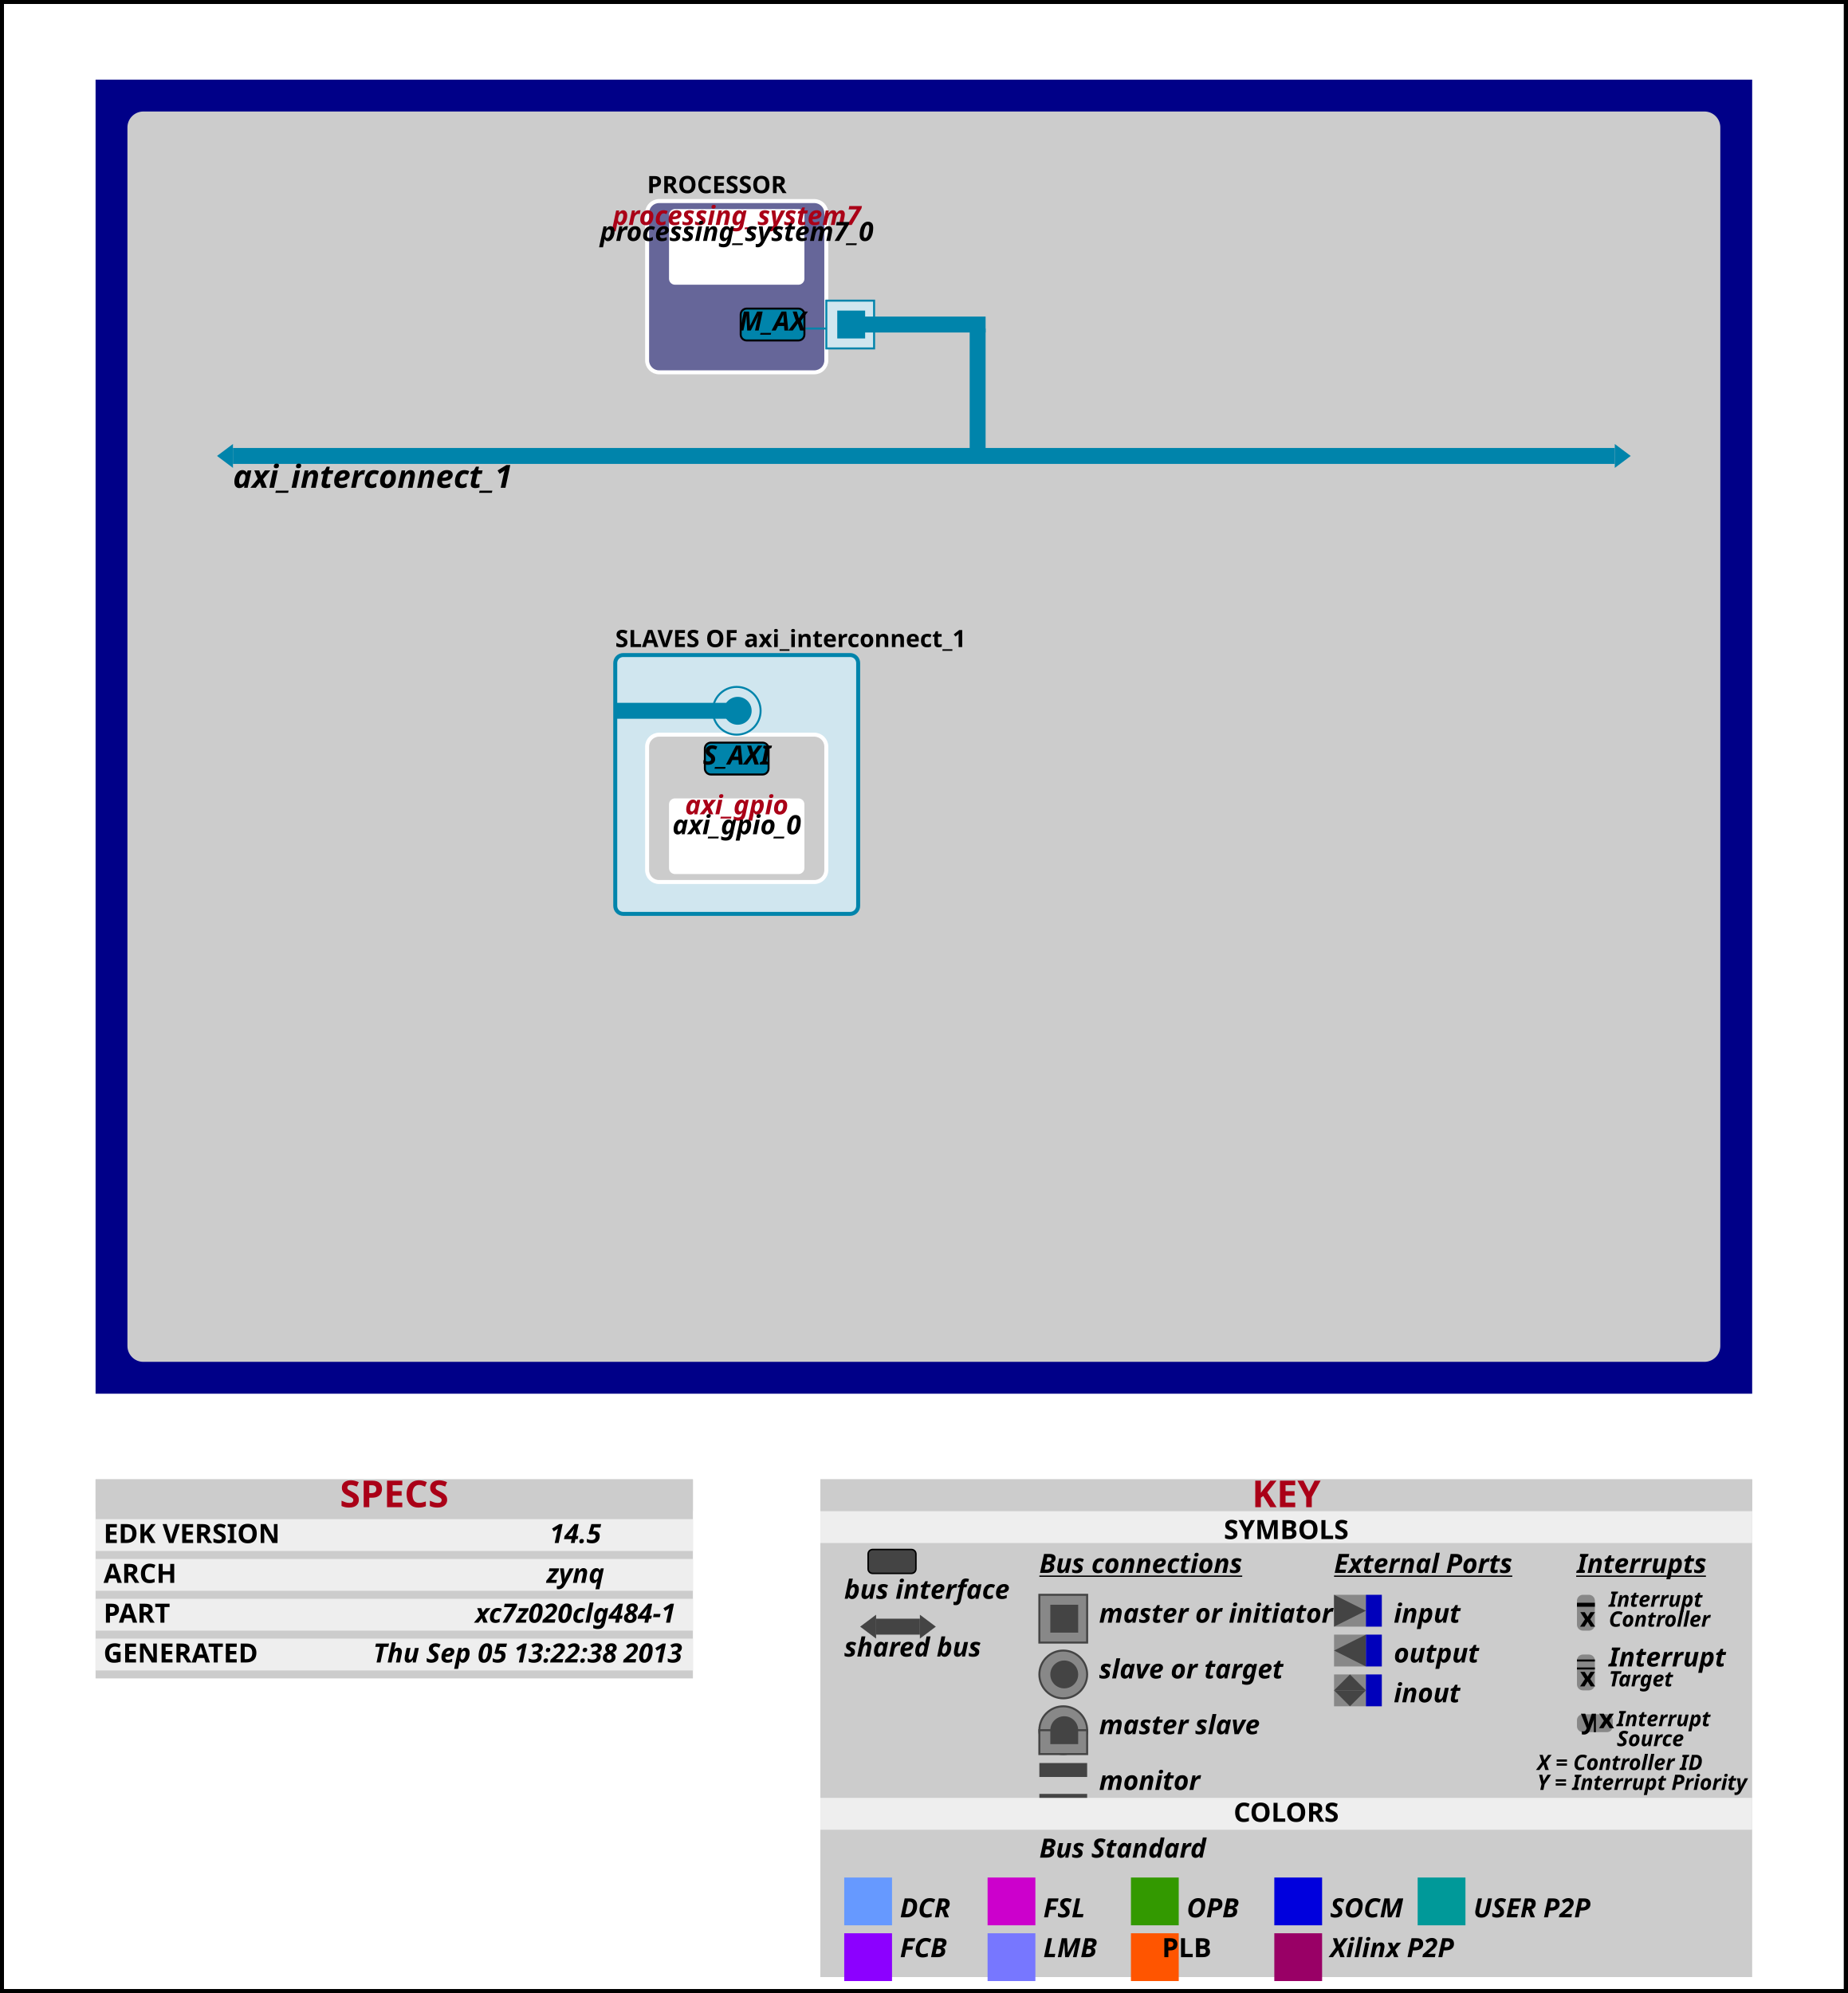
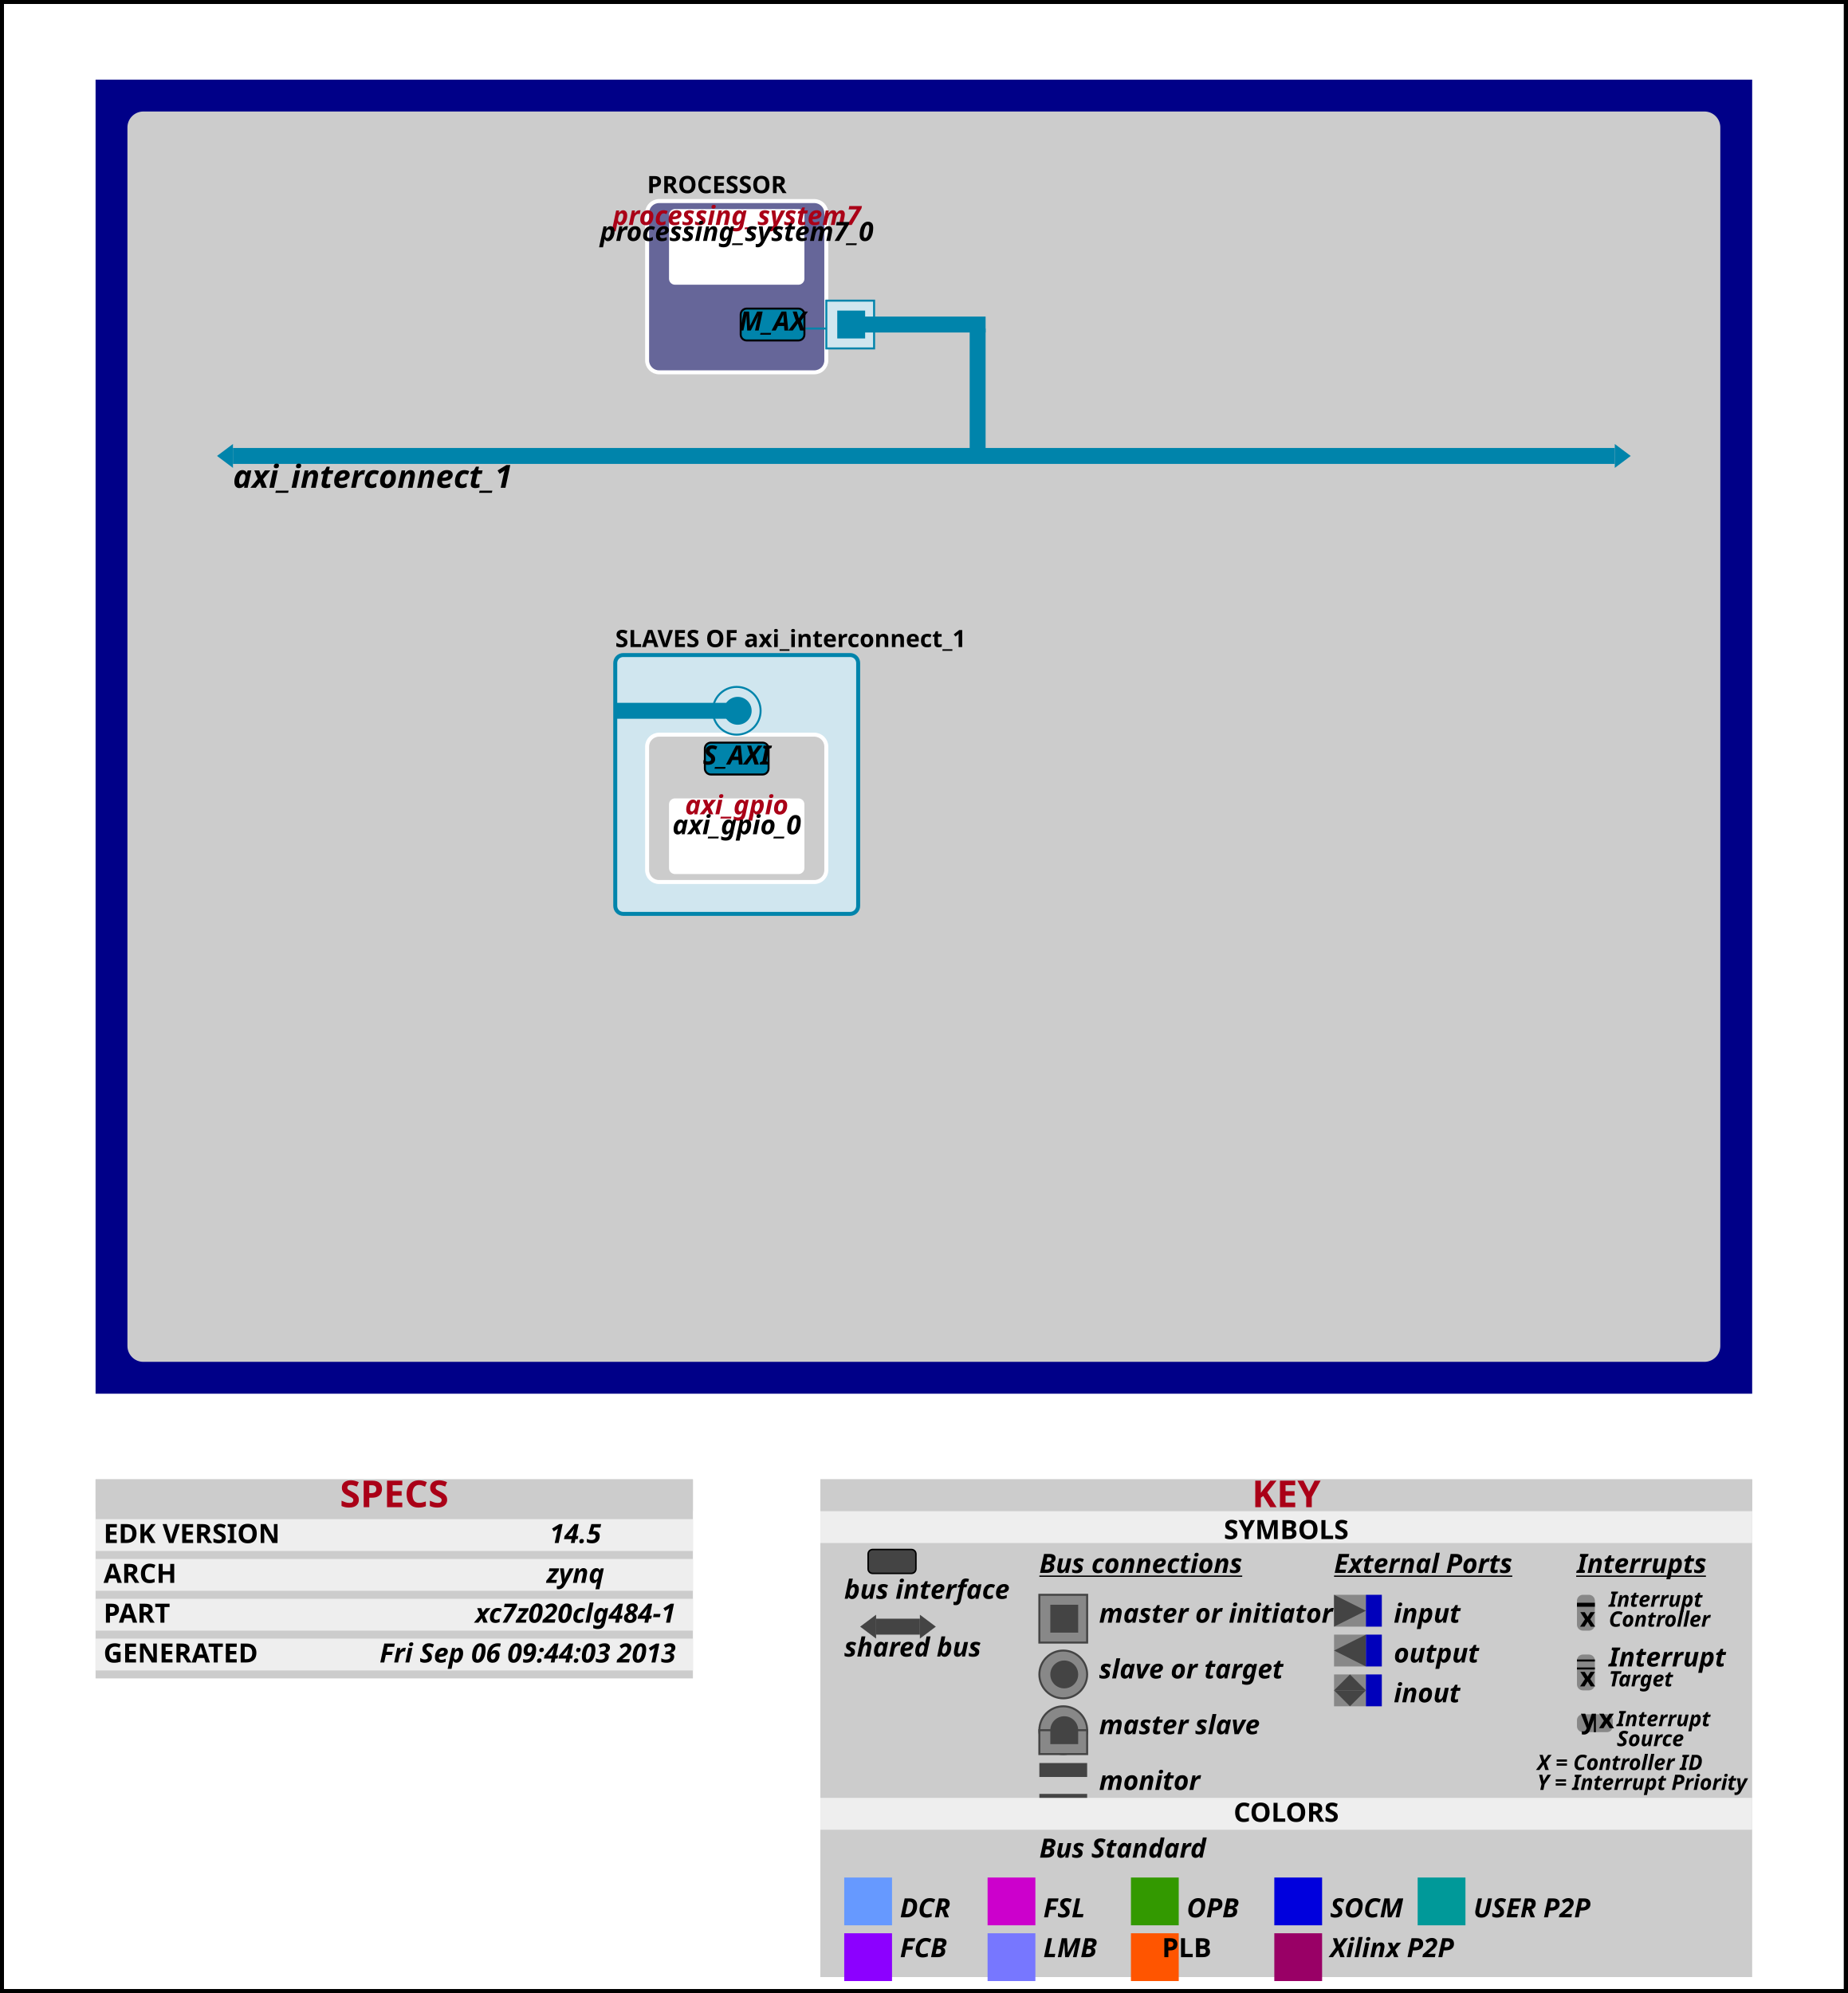
<svg xmlns:xlink="http://www.w3.org/1999/xlink" width="928" height="1001">
  <defs>
    <g id="G_IOPort">
      <rect x="0" y="0" width="16" height="16" fill="#CCCCFF" stroke="#000088" stroke-width="1" />
      <path d="M   0,0      L   16,8      L   0,16      Z" stroke="none" fill="#0000BB" />
    </g>
    <g id="G_BIPort">
      <rect x="0" y="0" width="16" height="16" style="fill:#CCCCFF; stroke:#000088; stroke-width:1" />
      <path class="btop" d="M 0,8      8,0      16,8      Z" style="stroke:none; fill:#0000BB" />
      <path class="bbot" d="M 0,8      8,16      16,8      Z" style="stroke:none; fill:#0000BB" />
    </g>
    <g id="KEY_IOPort">
      <rect x="0" y="0" width="16" height="16" style="fill:#888888; stroke:none;" />
      <path class="ioport" d="M   0,0      L   16,8      L   0,16      Z" style="stroke:none; fill:#444444" />
    </g>
    <g id="KEY_BIPort">
      <rect x="0" y="0" width="16" height="16" style="fill:#888888; stroke:none;" />
      <path class="btop" d="M 0,8      8,0      16,8      Z" style="stroke:none; fill:#444444" />
      <path class="bbot" d="M 0,8      8,16      16,8      Z" style="stroke:none; fill:#444444" />
    </g>
    <g id="KEY_INPort">
      <use x="0" y="0" xlink:href="#KEY_IOPort" />
      <rect x="16" y="0" width="8" height="16" style="fill:#0000BB; stroke:none;" />
    </g>
    <g id="KEY_OUTPort">
      <use x="0" y="0" xlink:href="#KEY_IOPort" transform="scale(-1,1) translate(-16,0)" />
      <rect x="16" y="0" width="8" height="16" style="fill:#0000BB; stroke:none;" />
    </g>
    <g id="KEY_INOUTPort">
      <use x="0" y="0" xlink:href="#KEY_BIPort" />
      <rect x="16" y="0" width="8" height="16" style="fill:#0000BB; stroke:none;" />
    </g>
    <g id="AXI_BifLabel">
      <rect x="0" y="0" rx="3" ry="3" width="32" height="16" style="fill:#0084AB; stroke:black; stroke-width:1" />
    </g>
    <g id="AXI_busconn_SLAVE">
      <circle cx="12" cy="12" r="12" style="fill:#D0E6EF; stroke:#0084AB; stroke-width:1" />
      <circle cx="12.5" cy="12" r="7" style="fill:#0084AB; stroke:none;" />
    </g>
    <g id="AXI_busconn_MASTER">
      <rect x="0" y="0" width="24" height="24" style="fill:#D0E6EF; stroke:#0084AB; stroke-width:1" />
      <rect x="5.5" y="5" width="14" height="14" style="fill:#0084AB; stroke:none;" />
    </g>
    <g id="KEY_BifLabel">
      <rect x="0" y="0" rx="3" ry="3" width="32" height="16" style="fill:#444444; stroke:black; stroke-width:1" />
    </g>
    <g id="KEY_busconn_SLAVE">
      <circle cx="12" cy="12" r="12" style="fill:#888888; stroke:#444444; stroke-width:1" />
      <circle cx="12.5" cy="12" r="7" style="fill:#444444; stroke:none;" />
    </g>
    <g id="KEY_busconn_MASTER">
      <rect x="0" y="0" width="24" height="24" style="fill:#888888; stroke:#444444; stroke-width:1" />
      <rect x="5.5" y="5" width="14" height="14" style="fill:#444444; stroke:none;" />
    </g>
    <g id="KEY_busconn_MASTER_SLAVE">
      <circle cx="12" cy="12" r="12" style="fill:#888888; stroke:#444444; stroke-width:1" />
      <circle cx="12.5" cy="12" r="7" style="fill:#444444; stroke:none;" />
      <rect x="0" y="12" width="24" height="12" style="fill:#888888; stroke:#444444; stroke-width:1" />
      <rect x="5.5" y="12" width="14" height="7" style="fill:#444444; stroke:none;" />
    </g>
    <g id="KEY_busconn_TARGET">
      <circle cx="12" cy="12" r="12" style="fill:#888888; stroke:#444444; stroke-width:1" />
      <circle cx="12.5" cy="12" r="7" style="fill:#444444; stroke:none;" />
    </g>
    <g id="KEY_busconn_INITIATOR">
      <rect x="0" y="0" width="24" height="24" style="fill:#888888; stroke:#444444; stroke-width:1" />
      <rect x="5.5" y="5" width="14" height="14" style="fill:#444444; stroke:none;" />
    </g>
    <g id="KEY_busconn_MONITOR">
      <rect x="0" y="0.5" width="24" height="7" style="fill:#444444; stroke:none;" />
      <rect x="0" y="16" width="24" height="7" style="fill:#444444; stroke:none;" />
    </g>
    <g id="KEY_busconn_USER">
      <circle cx="12" cy="12" r="12" style="fill:#888888; stroke:#444444; stroke-width:1" />
      <circle cx="12.5" cy="12" r="7" style="fill:#444444; stroke:none;" />
    </g>
    <g id="KEY_busconn_TRANSPARENT">
      <circle cx="12" cy="12" r="12" style="fill:#FFFFFF; stroke:#444444; stroke-width:1" />
      <circle cx="12.5" cy="12" r="7" style="fill:#FFFFFF; stroke:none;" />
    </g>
    <g id="AXI_BusArrowEast">
      <path class="bus" d="M   0,0      L     8, 6      L   0,12,       Z" style="stroke:none; fill:#0084AB" />
    </g>
    <g id="AXI_BusArrowWest">
      <use x="0" y="0" xlink:href="#AXI_BusArrowEast" transform="scale(-1,1) translate(-8,0)" />
    </g>
    <g id="AXI_BusArrowHInitiator">
      <rect x="0" y="2" width="8" height="8" style="stroke:none; fill:#0084AB" />
    </g>
    <g id="AXI_BusArrowSouth">
      <path class="bus" d="M   0,0      L   12,0      L   6, 8      Z" style="stroke:none; fill:#0084AB" />
    </g>
    <g id="AXI_BusArrowNorth">
      <use x="0" y="0" xlink:href="#AXI_BusArrowSouth" transform="scale(1,-1) translate(0,-12)" />
    </g>
    <g id="AXI_BusArrowInitiator">
      <rect x="2" y="0" width="4" height="12" style="stroke:none; fill:#0084AB" />
    </g>
    <g id="AXI_SplitBus_EAST">
      <use x="0" y="0" xlink:href="#AXI_BusArrowWest" />
      <rect x="8" y="2" width="24" height="8" style="stroke:none; fill:#0084AB" />
    </g>
    <g id="AXI_SplitBus_WEST">
      <use x="0" y="0" xlink:href="#AXI_SplitBus_EAST" transform="scale(-1,1) translate(-46,0)" />
    </g>
    <g id="AXI_SplitBus_OneWay">
      <rect x="0" y="2" width="16" height="8" style="stroke:none; fill:#0084AB" />
      <rect x="16" y="0" width="12" height="12" style="stroke:none; fill:#0084AB" />
    </g>
    <g id="AXIS_BusArrowEast">
      <path class="bus" d="M   0,0      L     8, 6      L   0,12,       Z" style="stroke:none; fill:#0084AB" />
    </g>
    <g id="AXIS_BusArrowWest">
      <use x="0" y="0" xlink:href="#AXIS_BusArrowEast" transform="scale(-1,1) translate(-8,0)" />
    </g>
    <g id="AXIS_BusArrowHInitiator">
      <rect x="0" y="2" width="8" height="8" style="stroke:none; fill:#0084AB" />
    </g>
    <g id="AXIS_BusArrowSouth">
      <path class="bus" d="M   0,0      L   12,0      L   6, 8      Z" style="stroke:none; fill:#0084AB" />
    </g>
    <g id="AXIS_BusArrowNorth">
      <use x="0" y="0" xlink:href="#AXIS_BusArrowSouth" transform="scale(1,-1) translate(0,-12)" />
    </g>
    <g id="AXIS_BusArrowInitiator">
      <rect x="2" y="0" width="4" height="12" style="stroke:none; fill:#0084AB" />
    </g>
    <g id="AXIS_SplitBus_EAST">
      <use x="0" y="0" xlink:href="#AXIS_BusArrowWest" />
      <rect x="8" y="2" width="24" height="8" style="stroke:none; fill:#0084AB" />
    </g>
    <g id="AXIS_SplitBus_WEST">
      <use x="0" y="0" xlink:href="#AXIS_SplitBus_EAST" transform="scale(-1,1) translate(-46,0)" />
    </g>
    <g id="AXIS_SplitBus_OneWay">
      <rect x="0" y="2" width="16" height="8" style="stroke:none; fill:#0084AB" />
      <rect x="16" y="0" width="12" height="12" style="stroke:none; fill:#0084AB" />
    </g>
    <g id="XIL_BusArrowEast">
      <path class="bus" d="M   0,0      L     8, 6      L   0,12,       Z" style="stroke:none; fill:#990066" />
    </g>
    <g id="XIL_BusArrowWest">
      <use x="0" y="0" xlink:href="#XIL_BusArrowEast" transform="scale(-1,1) translate(-8,0)" />
    </g>
    <g id="XIL_BusArrowHInitiator">
      <rect x="0" y="2" width="8" height="8" style="stroke:none; fill:#990066" />
    </g>
    <g id="XIL_BusArrowSouth">
      <path class="bus" d="M   0,0      L   12,0      L   6, 8      Z" style="stroke:none; fill:#990066" />
    </g>
    <g id="XIL_BusArrowNorth">
      <use x="0" y="0" xlink:href="#XIL_BusArrowSouth" transform="scale(1,-1) translate(0,-12)" />
    </g>
    <g id="XIL_BusArrowInitiator">
      <rect x="2" y="0" width="4" height="12" style="stroke:none; fill:#990066" />
    </g>
    <g id="XIL_SplitBus_EAST">
      <use x="0" y="0" xlink:href="#XIL_BusArrowWest" />
      <rect x="8" y="2" width="24" height="8" style="stroke:none; fill:#990066" />
    </g>
    <g id="XIL_SplitBus_WEST">
      <use x="0" y="0" xlink:href="#XIL_SplitBus_EAST" transform="scale(-1,1) translate(-46,0)" />
    </g>
    <g id="XIL_SplitBus_OneWay">
      <rect x="0" y="2" width="16" height="8" style="stroke:none; fill:#990066" />
      <rect x="16" y="0" width="12" height="12" style="stroke:none; fill:#990066" />
    </g>
    <g id="OCM_BusArrowEast">
      <path class="bus" d="M   0,0      L     8, 6      L   0,12,       Z" style="stroke:none; fill:#0000DD" />
    </g>
    <g id="OCM_BusArrowWest">
      <use x="0" y="0" xlink:href="#OCM_BusArrowEast" transform="scale(-1,1) translate(-8,0)" />
    </g>
    <g id="OCM_BusArrowHInitiator">
      <rect x="0" y="2" width="8" height="8" style="stroke:none; fill:#0000DD" />
    </g>
    <g id="OCM_BusArrowSouth">
      <path class="bus" d="M   0,0      L   12,0      L   6, 8      Z" style="stroke:none; fill:#0000DD" />
    </g>
    <g id="OCM_BusArrowNorth">
      <use x="0" y="0" xlink:href="#OCM_BusArrowSouth" transform="scale(1,-1) translate(0,-12)" />
    </g>
    <g id="OCM_BusArrowInitiator">
      <rect x="2" y="0" width="4" height="12" style="stroke:none; fill:#0000DD" />
    </g>
    <g id="OCM_SplitBus_EAST">
      <use x="0" y="0" xlink:href="#OCM_BusArrowWest" />
      <rect x="8" y="2" width="24" height="8" style="stroke:none; fill:#0000DD" />
    </g>
    <g id="OCM_SplitBus_WEST">
      <use x="0" y="0" xlink:href="#OCM_SplitBus_EAST" transform="scale(-1,1) translate(-46,0)" />
    </g>
    <g id="OCM_SplitBus_OneWay">
      <rect x="0" y="2" width="16" height="8" style="stroke:none; fill:#0000DD" />
      <rect x="16" y="0" width="12" height="12" style="stroke:none; fill:#0000DD" />
    </g>
    <g id="OPB_BusArrowEast">
      <path class="bus" d="M   0,0      L     8, 6      L   0,12,       Z" style="stroke:none; fill:#339900" />
    </g>
    <g id="OPB_BusArrowWest">
      <use x="0" y="0" xlink:href="#OPB_BusArrowEast" transform="scale(-1,1) translate(-8,0)" />
    </g>
    <g id="OPB_BusArrowHInitiator">
      <rect x="0" y="2" width="8" height="8" style="stroke:none; fill:#339900" />
    </g>
    <g id="OPB_BusArrowSouth">
      <path class="bus" d="M   0,0      L   12,0      L   6, 8      Z" style="stroke:none; fill:#339900" />
    </g>
    <g id="OPB_BusArrowNorth">
      <use x="0" y="0" xlink:href="#OPB_BusArrowSouth" transform="scale(1,-1) translate(0,-12)" />
    </g>
    <g id="OPB_BusArrowInitiator">
      <rect x="2" y="0" width="4" height="12" style="stroke:none; fill:#339900" />
    </g>
    <g id="OPB_SplitBus_EAST">
      <use x="0" y="0" xlink:href="#OPB_BusArrowWest" />
      <rect x="8" y="2" width="24" height="8" style="stroke:none; fill:#339900" />
    </g>
    <g id="OPB_SplitBus_WEST">
      <use x="0" y="0" xlink:href="#OPB_SplitBus_EAST" transform="scale(-1,1) translate(-46,0)" />
    </g>
    <g id="OPB_SplitBus_OneWay">
      <rect x="0" y="2" width="16" height="8" style="stroke:none; fill:#339900" />
      <rect x="16" y="0" width="12" height="12" style="stroke:none; fill:#339900" />
    </g>
    <g id="LMB_BusArrowEast">
      <path class="bus" d="M   0,0      L     8, 6      L   0,12,       Z" style="stroke:none; fill:#7777FF" />
    </g>
    <g id="LMB_BusArrowWest">
      <use x="0" y="0" xlink:href="#LMB_BusArrowEast" transform="scale(-1,1) translate(-8,0)" />
    </g>
    <g id="LMB_BusArrowHInitiator">
      <rect x="0" y="2" width="8" height="8" style="stroke:none; fill:#7777FF" />
    </g>
    <g id="LMB_BusArrowSouth">
      <path class="bus" d="M   0,0      L   12,0      L   6, 8      Z" style="stroke:none; fill:#7777FF" />
    </g>
    <g id="LMB_BusArrowNorth">
      <use x="0" y="0" xlink:href="#LMB_BusArrowSouth" transform="scale(1,-1) translate(0,-12)" />
    </g>
    <g id="LMB_BusArrowInitiator">
      <rect x="2" y="0" width="4" height="12" style="stroke:none; fill:#7777FF" />
    </g>
    <g id="LMB_SplitBus_EAST">
      <use x="0" y="0" xlink:href="#LMB_BusArrowWest" />
      <rect x="8" y="2" width="24" height="8" style="stroke:none; fill:#7777FF" />
    </g>
    <g id="LMB_SplitBus_WEST">
      <use x="0" y="0" xlink:href="#LMB_SplitBus_EAST" transform="scale(-1,1) translate(-46,0)" />
    </g>
    <g id="LMB_SplitBus_OneWay">
      <rect x="0" y="2" width="16" height="8" style="stroke:none; fill:#7777FF" />
      <rect x="16" y="0" width="12" height="12" style="stroke:none; fill:#7777FF" />
    </g>
    <g id="FSL_BusArrowEast">
      <path class="bus" d="M   0,0      L     8, 6      L   0,12,       Z" style="stroke:none; fill:#CC00CC" />
    </g>
    <g id="FSL_BusArrowWest">
      <use x="0" y="0" xlink:href="#FSL_BusArrowEast" transform="scale(-1,1) translate(-8,0)" />
    </g>
    <g id="FSL_BusArrowHInitiator">
      <rect x="0" y="2" width="8" height="8" style="stroke:none; fill:#CC00CC" />
    </g>
    <g id="FSL_BusArrowSouth">
      <path class="bus" d="M   0,0      L   12,0      L   6, 8      Z" style="stroke:none; fill:#CC00CC" />
    </g>
    <g id="FSL_BusArrowNorth">
      <use x="0" y="0" xlink:href="#FSL_BusArrowSouth" transform="scale(1,-1) translate(0,-12)" />
    </g>
    <g id="FSL_BusArrowInitiator">
      <rect x="2" y="0" width="4" height="12" style="stroke:none; fill:#CC00CC" />
    </g>
    <g id="FSL_SplitBus_EAST">
      <use x="0" y="0" xlink:href="#FSL_BusArrowWest" />
      <rect x="8" y="2" width="24" height="8" style="stroke:none; fill:#CC00CC" />
    </g>
    <g id="FSL_SplitBus_WEST">
      <use x="0" y="0" xlink:href="#FSL_SplitBus_EAST" transform="scale(-1,1) translate(-46,0)" />
    </g>
    <g id="FSL_SplitBus_OneWay">
      <rect x="0" y="2" width="16" height="8" style="stroke:none; fill:#CC00CC" />
      <rect x="16" y="0" width="12" height="12" style="stroke:none; fill:#CC00CC" />
    </g>
    <g id="DCR_BusArrowEast">
      <path class="bus" d="M   0,0      L     8, 6      L   0,12,       Z" style="stroke:none; fill:#6699FF" />
    </g>
    <g id="DCR_BusArrowWest">
      <use x="0" y="0" xlink:href="#DCR_BusArrowEast" transform="scale(-1,1) translate(-8,0)" />
    </g>
    <g id="DCR_BusArrowHInitiator">
      <rect x="0" y="2" width="8" height="8" style="stroke:none; fill:#6699FF" />
    </g>
    <g id="DCR_BusArrowSouth">
      <path class="bus" d="M   0,0      L   12,0      L   6, 8      Z" style="stroke:none; fill:#6699FF" />
    </g>
    <g id="DCR_BusArrowNorth">
      <use x="0" y="0" xlink:href="#DCR_BusArrowSouth" transform="scale(1,-1) translate(0,-12)" />
    </g>
    <g id="DCR_BusArrowInitiator">
      <rect x="2" y="0" width="4" height="12" style="stroke:none; fill:#6699FF" />
    </g>
    <g id="DCR_SplitBus_EAST">
      <use x="0" y="0" xlink:href="#DCR_BusArrowWest" />
      <rect x="8" y="2" width="24" height="8" style="stroke:none; fill:#6699FF" />
    </g>
    <g id="DCR_SplitBus_WEST">
      <use x="0" y="0" xlink:href="#DCR_SplitBus_EAST" transform="scale(-1,1) translate(-46,0)" />
    </g>
    <g id="DCR_SplitBus_OneWay">
      <rect x="0" y="2" width="16" height="8" style="stroke:none; fill:#6699FF" />
      <rect x="16" y="0" width="12" height="12" style="stroke:none; fill:#6699FF" />
    </g>
    <g id="FCB_BusArrowEast">
      <path class="bus" d="M   0,0      L     8, 6      L   0,12,       Z" style="stroke:none; fill:#8C00FF" />
    </g>
    <g id="FCB_BusArrowWest">
      <use x="0" y="0" xlink:href="#FCB_BusArrowEast" transform="scale(-1,1) translate(-8,0)" />
    </g>
    <g id="FCB_BusArrowHInitiator">
      <rect x="0" y="2" width="8" height="8" style="stroke:none; fill:#8C00FF" />
    </g>
    <g id="FCB_BusArrowSouth">
      <path class="bus" d="M   0,0      L   12,0      L   6, 8      Z" style="stroke:none; fill:#8C00FF" />
    </g>
    <g id="FCB_BusArrowNorth">
      <use x="0" y="0" xlink:href="#FCB_BusArrowSouth" transform="scale(1,-1) translate(0,-12)" />
    </g>
    <g id="FCB_BusArrowInitiator">
      <rect x="2" y="0" width="4" height="12" style="stroke:none; fill:#8C00FF" />
    </g>
    <g id="FCB_SplitBus_EAST">
      <use x="0" y="0" xlink:href="#FCB_BusArrowWest" />
      <rect x="8" y="2" width="24" height="8" style="stroke:none; fill:#8C00FF" />
    </g>
    <g id="FCB_SplitBus_WEST">
      <use x="0" y="0" xlink:href="#FCB_SplitBus_EAST" transform="scale(-1,1) translate(-46,0)" />
    </g>
    <g id="FCB_SplitBus_OneWay">
      <rect x="0" y="2" width="16" height="8" style="stroke:none; fill:#8C00FF" />
      <rect x="16" y="0" width="12" height="12" style="stroke:none; fill:#8C00FF" />
    </g>
    <g id="PLB_BusArrowEast">
      <path class="bus" d="M   0,0      L     8, 6      L   0,12,       Z" style="stroke:none; fill:#FF5500" />
    </g>
    <g id="PLB_BusArrowWest">
      <use x="0" y="0" xlink:href="#PLB_BusArrowEast" transform="scale(-1,1) translate(-8,0)" />
    </g>
    <g id="PLB_BusArrowHInitiator">
      <rect x="0" y="2" width="8" height="8" style="stroke:none; fill:#FF5500" />
    </g>
    <g id="PLB_BusArrowSouth">
      <path class="bus" d="M   0,0      L   12,0      L   6, 8      Z" style="stroke:none; fill:#FF5500" />
    </g>
    <g id="PLB_BusArrowNorth">
      <use x="0" y="0" xlink:href="#PLB_BusArrowSouth" transform="scale(1,-1) translate(0,-12)" />
    </g>
    <g id="PLB_BusArrowInitiator">
      <rect x="2" y="0" width="4" height="12" style="stroke:none; fill:#FF5500" />
    </g>
    <g id="PLB_SplitBus_EAST">
      <use x="0" y="0" xlink:href="#PLB_BusArrowWest" />
      <rect x="8" y="2" width="24" height="8" style="stroke:none; fill:#FF5500" />
    </g>
    <g id="PLB_SplitBus_WEST">
      <use x="0" y="0" xlink:href="#PLB_SplitBus_EAST" transform="scale(-1,1) translate(-46,0)" />
    </g>
    <g id="PLB_SplitBus_OneWay">
      <rect x="0" y="2" width="16" height="8" style="stroke:none; fill:#FF5500" />
      <rect x="16" y="0" width="12" height="12" style="stroke:none; fill:#FF5500" />
    </g>
    <g id="PLBV34_BusArrowEast">
      <path class="bus" d="M   0,0      L     8, 6      L   0,12,       Z" style="stroke:none; fill:#FF5500" />
    </g>
    <g id="PLBV34_BusArrowWest">
      <use x="0" y="0" xlink:href="#PLBV34_BusArrowEast" transform="scale(-1,1) translate(-8,0)" />
    </g>
    <g id="PLBV34_BusArrowHInitiator">
      <rect x="0" y="2" width="8" height="8" style="stroke:none; fill:#FF5500" />
    </g>
    <g id="PLBV34_BusArrowSouth">
      <path class="bus" d="M   0,0      L   12,0      L   6, 8      Z" style="stroke:none; fill:#FF5500" />
    </g>
    <g id="PLBV34_BusArrowNorth">
      <use x="0" y="0" xlink:href="#PLBV34_BusArrowSouth" transform="scale(1,-1) translate(0,-12)" />
    </g>
    <g id="PLBV34_BusArrowInitiator">
      <rect x="2" y="0" width="4" height="12" style="stroke:none; fill:#FF5500" />
    </g>
    <g id="PLBV34_SplitBus_EAST">
      <use x="0" y="0" xlink:href="#PLBV34_BusArrowWest" />
      <rect x="8" y="2" width="24" height="8" style="stroke:none; fill:#FF5500" />
    </g>
    <g id="PLBV34_SplitBus_WEST">
      <use x="0" y="0" xlink:href="#PLBV34_SplitBus_EAST" transform="scale(-1,1) translate(-46,0)" />
    </g>
    <g id="PLBV34_SplitBus_OneWay">
      <rect x="0" y="2" width="16" height="8" style="stroke:none; fill:#FF5500" />
      <rect x="16" y="0" width="12" height="12" style="stroke:none; fill:#FF5500" />
    </g>
    <g id="PLBV46_BusArrowEast">
      <path class="bus" d="M   0,0      L     8, 6      L   0,12,       Z" style="stroke:none; fill:#BB9955" />
    </g>
    <g id="PLBV46_BusArrowWest">
      <use x="0" y="0" xlink:href="#PLBV46_BusArrowEast" transform="scale(-1,1) translate(-8,0)" />
    </g>
    <g id="PLBV46_BusArrowHInitiator">
      <rect x="0" y="2" width="8" height="8" style="stroke:none; fill:#BB9955" />
    </g>
    <g id="PLBV46_BusArrowSouth">
      <path class="bus" d="M   0,0      L   12,0      L   6, 8      Z" style="stroke:none; fill:#BB9955" />
    </g>
    <g id="PLBV46_BusArrowNorth">
      <use x="0" y="0" xlink:href="#PLBV46_BusArrowSouth" transform="scale(1,-1) translate(0,-12)" />
    </g>
    <g id="PLBV46_BusArrowInitiator">
      <rect x="2" y="0" width="4" height="12" style="stroke:none; fill:#BB9955" />
    </g>
    <g id="PLBV46_SplitBus_EAST">
      <use x="0" y="0" xlink:href="#PLBV46_BusArrowWest" />
      <rect x="8" y="2" width="24" height="8" style="stroke:none; fill:#BB9955" />
    </g>
    <g id="PLBV46_SplitBus_WEST">
      <use x="0" y="0" xlink:href="#PLBV46_SplitBus_EAST" transform="scale(-1,1) translate(-46,0)" />
    </g>
    <g id="PLBV46_SplitBus_OneWay">
      <rect x="0" y="2" width="16" height="8" style="stroke:none; fill:#BB9955" />
      <rect x="16" y="0" width="12" height="12" style="stroke:none; fill:#BB9955" />
    </g>
    <g id="PLBV46_P2P_BusArrowEast">
      <path class="bus" d="M   0,0      L     8, 6      L   0,12,       Z" style="stroke:none; fill:#BB9955" />
    </g>
    <g id="PLBV46_P2P_BusArrowWest">
      <use x="0" y="0" xlink:href="#PLBV46_P2P_BusArrowEast" transform="scale(-1,1) translate(-8,0)" />
    </g>
    <g id="PLBV46_P2P_BusArrowHInitiator">
      <rect x="0" y="2" width="8" height="8" style="stroke:none; fill:#BB9955" />
    </g>
    <g id="PLBV46_P2P_BusArrowSouth">
      <path class="bus" d="M   0,0      L   12,0      L   6, 8      Z" style="stroke:none; fill:#BB9955" />
    </g>
    <g id="PLBV46_P2P_BusArrowNorth">
      <use x="0" y="0" xlink:href="#PLBV46_P2P_BusArrowSouth" transform="scale(1,-1) translate(0,-12)" />
    </g>
    <g id="PLBV46_P2P_BusArrowInitiator">
      <rect x="2" y="0" width="4" height="12" style="stroke:none; fill:#BB9955" />
    </g>
    <g id="PLBV46_P2P_SplitBus_EAST">
      <use x="0" y="0" xlink:href="#PLBV46_P2P_BusArrowWest" />
      <rect x="8" y="2" width="24" height="8" style="stroke:none; fill:#BB9955" />
    </g>
    <g id="PLBV46_P2P_SplitBus_WEST">
      <use x="0" y="0" xlink:href="#PLBV46_P2P_SplitBus_EAST" transform="scale(-1,1) translate(-46,0)" />
    </g>
    <g id="PLBV46_P2P_SplitBus_OneWay">
      <rect x="0" y="2" width="16" height="8" style="stroke:none; fill:#BB9955" />
      <rect x="16" y="0" width="12" height="12" style="stroke:none; fill:#BB9955" />
    </g>
    <g id="USER_BusArrowEast">
      <path class="bus" d="M   0,0      L     8, 6      L   0,12,       Z" style="stroke:none; fill:#009999" />
    </g>
    <g id="USER_BusArrowWest">
      <use x="0" y="0" xlink:href="#USER_BusArrowEast" transform="scale(-1,1) translate(-8,0)" />
    </g>
    <g id="USER_BusArrowHInitiator">
      <rect x="0" y="2" width="8" height="8" style="stroke:none; fill:#009999" />
    </g>
    <g id="USER_BusArrowSouth">
      <path class="bus" d="M   0,0      L   12,0      L   6, 8      Z" style="stroke:none; fill:#009999" />
    </g>
    <g id="USER_BusArrowNorth">
      <use x="0" y="0" xlink:href="#USER_BusArrowSouth" transform="scale(1,-1) translate(0,-12)" />
    </g>
    <g id="USER_BusArrowInitiator">
      <rect x="2" y="0" width="4" height="12" style="stroke:none; fill:#009999" />
    </g>
    <g id="USER_SplitBus_EAST">
      <use x="0" y="0" xlink:href="#USER_BusArrowWest" />
      <rect x="8" y="2" width="24" height="8" style="stroke:none; fill:#009999" />
    </g>
    <g id="USER_SplitBus_WEST">
      <use x="0" y="0" xlink:href="#USER_SplitBus_EAST" transform="scale(-1,1) translate(-46,0)" />
    </g>
    <g id="USER_SplitBus_OneWay">
      <rect x="0" y="2" width="16" height="8" style="stroke:none; fill:#009999" />
      <rect x="16" y="0" width="12" height="12" style="stroke:none; fill:#009999" />
    </g>
    <g id="KEY_BusArrowEast">
      <path class="bus" d="M   0,0      L     8, 6      L   0,12,       Z" style="stroke:none; fill:#444444" />
    </g>
    <g id="KEY_BusArrowWest">
      <use x="0" y="0" xlink:href="#KEY_BusArrowEast" transform="scale(-1,1) translate(-8,0)" />
    </g>
    <g id="KEY_BusArrowHInitiator">
      <rect x="0" y="2" width="8" height="8" style="stroke:none; fill:#444444" />
    </g>
    <g id="KEY_BusArrowSouth">
      <path class="bus" d="M   0,0      L   12,0      L   6, 8      Z" style="stroke:none; fill:#444444" />
    </g>
    <g id="KEY_BusArrowNorth">
      <use x="0" y="0" xlink:href="#KEY_BusArrowSouth" transform="scale(1,-1) translate(0,-12)" />
    </g>
    <g id="KEY_BusArrowInitiator">
      <rect x="2" y="0" width="4" height="12" style="stroke:none; fill:#444444" />
    </g>
    <g id="KEY_SplitBus_EAST">
      <use x="0" y="0" xlink:href="#KEY_BusArrowWest" />
      <rect x="8" y="2" width="24" height="8" style="stroke:none; fill:#444444" />
    </g>
    <g id="KEY_SplitBus_WEST">
      <use x="0" y="0" xlink:href="#KEY_SplitBus_EAST" transform="scale(-1,1) translate(-46,0)" />
    </g>
    <g id="KEY_SplitBus_OneWay">
      <rect x="0" y="2" width="16" height="8" style="stroke:none; fill:#444444" />
      <rect x="16" y="0" width="12" height="12" style="stroke:none; fill:#444444" />
    </g>
    <g id="GRAYSCALE_BusArrowEast">
      <path class="bus" d="M   0,0      L     8, 6      L   0,12,       Z" style="stroke:none; fill:#444444" />
    </g>
    <g id="GRAYSCALE_BusArrowWest">
      <use x="0" y="0" xlink:href="#GRAYSCALE_BusArrowEast" transform="scale(-1,1) translate(-8,0)" />
    </g>
    <g id="GRAYSCALE_BusArrowHInitiator">
      <rect x="0" y="2" width="8" height="8" style="stroke:none; fill:#444444" />
    </g>
    <g id="GRAYSCALE_BusArrowSouth">
      <path class="bus" d="M   0,0      L   12,0      L   6, 8      Z" style="stroke:none; fill:#444444" />
    </g>
    <g id="GRAYSCALE_BusArrowNorth">
      <use x="0" y="0" xlink:href="#GRAYSCALE_BusArrowSouth" transform="scale(1,-1) translate(0,-12)" />
    </g>
    <g id="GRAYSCALE_BusArrowInitiator">
      <rect x="2" y="0" width="4" height="12" style="stroke:none; fill:#444444" />
    </g>
    <g id="GRAYSCALE_SplitBus_EAST">
      <use x="0" y="0" xlink:href="#GRAYSCALE_BusArrowWest" />
      <rect x="8" y="2" width="24" height="8" style="stroke:none; fill:#444444" />
    </g>
    <g id="GRAYSCALE_SplitBus_WEST">
      <use x="0" y="0" xlink:href="#GRAYSCALE_SplitBus_EAST" transform="scale(-1,1) translate(-46,0)" />
    </g>
    <g id="GRAYSCALE_SplitBus_OneWay">
      <rect x="0" y="2" width="16" height="8" style="stroke:none; fill:#444444" />
      <rect x="16" y="0" width="12" height="12" style="stroke:none; fill:#444444" />
    </g>
    <g id="AXI_SharedBus">
      <use x="0" y="0" xlink:href="#AXI_BusArrowWest" />
      <use x="702" y="0" xlink:href="#AXI_BusArrowEast" />
      <rect x="8" y="2" width="694" height="8" style="stroke:none; fill:#0084AB" />
    </g>
    <g id="OPB_SharedBus">
      <use x="0" y="0" xlink:href="#OPB_BusArrowWest" />
      <use x="702" y="0" xlink:href="#OPB_BusArrowEast" />
      <rect x="8" y="2" width="694" height="8" style="stroke:none; fill:#339900" />
    </g>
    <g id="PLB_SharedBus">
      <use x="0" y="0" xlink:href="#PLB_BusArrowWest" />
      <use x="702" y="0" xlink:href="#PLB_BusArrowEast" />
      <rect x="8" y="2" width="694" height="8" style="stroke:none; fill:#FF5500" />
    </g>
    <g id="PLBV46_SharedBus">
      <use x="0" y="0" xlink:href="#PLBV46_BusArrowWest" />
      <use x="702" y="0" xlink:href="#PLBV46_BusArrowEast" />
      <rect x="8" y="2" width="694" height="8" style="stroke:none; fill:#BB9955" />
    </g>
    <g id="group_sharedBusses">
      <use x="0" y="0" xlink:href="#AXI_SharedBus" />
      <text x="8" y="22" fill="#000000" stroke="none" font-size="12pt" font-style="italic" font-weight="900" text-anchor="start" font-family="Verdana Courier Arial Helvetica san-serif">axi_interconnect_1</text>
    </g>
    <g id="KEY_SharedBus">
      <use x="0" y="0" xlink:href="#KEY_BusArrowWest" />
      <use x="30" y="0" xlink:href="#KEY_BusArrowEast" />
      <rect x="8" y="2" width="22" height="8" style="stroke:none; fill:#444444" />
    </g>
    <g id="sbsbktmodule_axi_gpio_0">
      <rect x="0" y="24" rx="6" ry="6" width="90" height="74" style="fill:#CCCCCC; stroke:#FFFFFF; stroke-width:2" />
      <rect x="11" y="56" rx="3" ry="3" width="68" height="38" style="fill:#FFFFFF; stroke:none;" />
      <text x="45" y="64" fill="#AA0017" stroke="none" font-size="10pt" font-style="italic" font-weight="900" text-anchor="middle" font-family="Verdana Arial Helvetica san-serif">axi_gpio</text>
      <text x="45" y="74" fill="#000000" stroke="none" font-size="10pt" font-style="italic" font-weight="900" text-anchor="middle" font-family="Courier Arial Helvetica san-serif">axi_gpio_0</text>
      <use x="29" y="28" xlink:href="#AXI_BifLabel" />
      <use x="33" y="0" xlink:href="#AXI_busconn_SLAVE" />
      <text x="45" y="39" fill="#000000" stroke="none" font-size="10pt" font-style="italic" font-weight="900" text-anchor="middle" font-family="Verdana Courier Arial Helvetica san-serif">S_AXI</text>
    </g>
    <g id="sbsbucket_axi_interconnect_1">
      <rect x="0" y="0" rx="4" ry="4" width="122" height="130" style="stroke-width:2; stroke:#0084AB; fill:#D0E6EF" />
      <use x="16" y="16" xlink:href="#sbsbktmodule_axi_gpio_0" />
      <rect x="0" y="24" width="61" height="8" style="fill:#0084AB" />
    </g>
    <g id="symbol_STACK_0_SHAPE_0">
      <rect x="0" y="0" rx="6" ry="6" width="90" height="86" style="fill:#666699; stroke:#FFFFFF; stroke-width:2" />
      <rect x="11" y="4" rx="3" ry="3" width="68" height="38" style="fill:#FFFFFF; stroke:none;" />
      <text x="45" y="12" fill="#AA0017" stroke="none" font-size="10pt" font-style="italic" font-weight="900" text-anchor="middle" font-family="Verdana Arial Helvetica san-serif">processing_system7</text>
      <text x="45" y="20" fill="#000000" stroke="none" font-size="10pt" font-style="italic" font-weight="900" text-anchor="middle" font-family="Courier Arial Helvetica san-serif">processing_system7_0</text>
      <line x1="79" y1="64" x2="91" y2="64" style="stroke:#0084AB;stroke-width:1" />
      <use x="47" y="54" xlink:href="#AXI_BifLabel" />
      <text x="63" y="65" fill="#000000" stroke="none" font-size="10pt" font-style="italic" font-weight="900" text-anchor="middle" font-family="Verdana Courier Arial Helvetica san-serif">M_AX</text>
    </g>
    <g id="symbol_STACK_0">
      <rect x="0" y="0" rx="6" ry="6" width="122" height="252" style="fill:#CCCCCC; stroke:none;" />
      <use x="0" y="228" xlink:href="#sbsbucket_axi_interconnect_1" />
      <text x="0" y="224" fill="#000000" stroke="none" font-size="9pt" font-style="normal" font-weight="900" text-anchor="start" font-family="Arial Helvetica san-serif">SLAVES OF axi_interconnect_1</text>
      <use x="16" y="0" xlink:href="#symbol_STACK_0_SHAPE_0" />
      <text x="16" y="-4" fill="#000000" stroke="none" font-size="9pt" font-style="normal" font-weight="900" text-anchor="start" font-family="Arial Helvetica san-serif">PROCESSOR</text>
    </g>
    <g id="symbol_SPACE_WEST_NONE_EAST_0" />
    <g id="symbol_SPACE_WEST_0_EAST_NONE">
      <use x="45" y="50" xlink:href="#AXI_busconn_MASTER" />
      <rect x="117" y="64" width="8" height="64" style="stroke:none; fill:#0084AB" />
      <rect x="64" y="58" width="61" height="8" style="stroke:none; fill:#0084AB" />
    </g>
    <g id="KEY_IntrCntrl">
      <rect x="0" y="0" rx="3" ry="3" width="9" height="18" style="fill:#888888; stroke:none; stroke-width:1" />
      <line x1="0" y1="5" x2="9" y2="5" style="stroke:#000000;stroke-width:2" />
      <text x="1.5" y="16" fill="#000000" stroke="none" font-size="10pt" font-weight="900" text-anchor="start" font-family="Arial Helvetica san-serif">x</text>
    </g>
    <g id="KEY_IntrdProc">
      <rect x="0" y="0" rx="3" ry="3" width="9" height="18" style="fill:#888888; stroke:none; stroke-width:1" />
      <line x1="0" y1="3" x2="9" y2="3" style="stroke:#000000;stroke-width:1" />
      <line x1="0" y1="7" x2="9" y2="7" style="stroke:#000000;stroke-width:1" />
      <text x="1.5" y="16" fill="#000000" stroke="none" font-size="10pt" font-weight="900" text-anchor="start" font-family="Arial Helvetica san-serif">x</text>
    </g>
    <g id="KEY_IntrSrc">
      <rect x="0" y="0" rx="3" ry="3" width="18" height="9" style="fill:#888888; stroke:none; stroke-width:1" />
      <line x1="9" y1="0" x2="9" y2="9" style="stroke:#000000;stroke-width:1" />
      <text x="2" y="7" fill="#000000" stroke="none" font-size="10pt" font-weight="900" text-anchor="start" font-family="Arial Helvetica san-serif">y</text>
      <text x="11" y="7" fill="#000000" stroke="none" font-size="10pt" font-weight="900" text-anchor="start" font-family="Arial Helvetica san-serif">x</text>
    </g>
    <g id="BlkDiagram_Key">
      <rect x="0" y="0" width="468" height="250" style="fill:#CCCCCC; stroke:none;" />
      <rect x="0" y="0" width="468" height="16" style="fill:#CCCCCC; stroke:none;" />
      <text x="234" y="14" fill="#AA0017" stroke="none" font-size="14pt" font-weight="900" text-anchor="middle" font-family="Arial Helvetica san-serif">KEY</text>
      <rect x="0" y="16" width="468" height="16" style="fill:#EEEEEE; stroke:none;" />
      <text x="234" y="30" fill="#000000" stroke="none" font-size="10pt" font-weight="900" text-anchor="middle" font-family="Arial Helvetica san-serif">SYMBOLS</text>
      <use x="32" y="47" xlink:href="#KEY_BifLabel" transform="scale(0.75)" />
      <text x="12" y="60" fill="#000000" stroke="none" font-size="10pt" font-style="italic" font-weight="900" text-anchor="start" font-family="Verdana Arial Helvetica san-serif">bus interface</text>
      <use x="20" y="68" xlink:href="#KEY_SharedBus" />
      <text x="12" y="89" fill="#000000" stroke="none" font-size="10pt" font-style="italic" font-weight="900" text-anchor="start" font-family="Verdana Arial Helvetica san-serif">shared bus</text>
      <text x="110" y="47" fill="#000000" stroke="none" font-size="10pt" font-style="italic" font-weight="bold" text-anchor="start" text-decoration="underline" font-family="Verdana Arial Helvetica san-serif">Bus connections</text>
      <use x="110" y="58" xlink:href="#KEY_busconn_MASTER" />
      <text x="140" y="72" fill="#000000" stroke="none" font-size="10pt" font-style="italic" font-weight="900" text-anchor="start" font-family="Verdana Arial Helvetica san-serif">master or initiator</text>
      <use x="110" y="86" xlink:href="#KEY_busconn_SLAVE" />
      <text x="140" y="100" fill="#000000" stroke="none" font-size="10pt" font-style="italic" font-weight="900" text-anchor="start" font-family="Verdana Arial Helvetica san-serif">slave or target</text>
      <use x="110" y="114" xlink:href="#KEY_busconn_MASTER_SLAVE" />
      <text x="140" y="128" fill="#000000" stroke="none" font-size="10pt" font-style="italic" font-weight="900" text-anchor="start" font-family="Verdana Arial Helvetica san-serif">master slave</text>
      <use x="110" y="142" xlink:href="#KEY_busconn_MONITOR" />
      <text x="140" y="156" fill="#000000" stroke="none" font-size="10pt" font-style="italic" font-weight="900" text-anchor="start" font-family="Verdana Arial Helvetica san-serif">monitor</text>
      <text x="258" y="47" fill="#000000" stroke="none" font-size="10pt" font-style="italic" font-weight="bold" text-anchor="start" text-decoration="underline" font-family="Verdana Arial Helvetica san-serif">External Ports</text>
      <use x="258" y="58" xlink:href="#KEY_INPort" />
      <text x="288" y="72" fill="#000000" stroke="none" font-size="10pt" font-style="italic" font-weight="900" text-anchor="start" font-family="Verdana Arial Helvetica san-serif">input</text>
      <use x="258" y="78" xlink:href="#KEY_OUTPort" />
      <text x="288" y="92" fill="#000000" stroke="none" font-size="10pt" font-style="italic" font-weight="900" text-anchor="start" font-family="Verdana Arial Helvetica san-serif">output</text>
      <use x="258" y="98" xlink:href="#KEY_INOUTPort" />
      <text x="288" y="112" fill="#000000" stroke="none" font-size="10pt" font-style="italic" font-weight="900" text-anchor="start" font-family="Verdana Arial Helvetica san-serif">inout</text>
      <text x="380" y="47" fill="#000000" stroke="none" font-size="10pt" font-style="italic" font-weight="bold" text-anchor="start" text-decoration="underline" font-family="Verdana Arial Helvetica san-serif">Interrupts</text>
      <use x="380" y="58" xlink:href="#KEY_IntrCntrl" />
      <text x="396" y="64" fill="#000000" stroke="none" font-size="8pt" font-style="italic" font-weight="900" text-anchor="start" font-family="Verdana Arial Helvetica san-serif">Interrupt</text>
      <text x="396" y="74" fill="#000000" stroke="none" font-size="8pt" font-style="italic" font-weight="900" text-anchor="start" font-family="Verdana Arial Helvetica san-serif">Controller</text>
      <use x="380" y="88" xlink:href="#KEY_IntrdProc" />
      <text x="396" y="94" fill="#000000" stroke="none" font-size="10pt" font-style="italic" font-weight="900" text-anchor="start" font-family="Verdana Arial Helvetica san-serif">Interrupt</text>
      <text x="396" y="104" fill="#000000" stroke="none" font-size="8pt" font-style="italic" font-weight="900" text-anchor="start" font-family="Verdana Arial Helvetica san-serif">Target</text>
      <use x="380" y="118" xlink:href="#KEY_IntrSrc" />
      <text x="400" y="124" fill="#000000" stroke="none" font-size="8pt" font-style="italic" font-weight="900" text-anchor="start" font-family="Verdana Arial Helvetica san-serif">Interrupt</text>
      <text x="400" y="134" fill="#000000" stroke="none" font-size="8pt" font-style="italic" font-weight="900" text-anchor="start" font-family="Verdana Arial Helvetica san-serif">Source</text>
      <text x="360" y="146" fill="#000000" stroke="none" font-size="8pt" font-style="italic" font-weight="900" text-anchor="start" font-family="Verdana Arial Helvetica san-serif">X = Controller ID</text>
      <text x="360" y="156" fill="#000000" stroke="none" font-size="8pt" font-style="italic" font-weight="900" text-anchor="start" font-family="Verdana Arial Helvetica san-serif">Y = Interrupt Priority</text>
      <rect x="0" y="160" width="468" height="16" style="fill:#EEEEEE; stroke:none;" />
      <text x="234" y="172" fill="#000000" stroke="none" font-size="10pt" font-weight="900" text-anchor="middle" font-family="Arial Helvetica san-serif">COLORS</text>
      <text x="110" y="190" fill="#000000" stroke="none" font-size="10pt" font-style="italic" font-weight="900" text-anchor="start" font-family="Verdana Arial Helvetica san-serif">Bus Standard</text>
      <rect x="12" y="200" width="24" height="24" style="fill:#6699FF; stroke:none;" />
      <text x="40" y="220" fill="#000000" stroke="none" font-size="10pt" font-style="italic" font-weight="900" text-anchor="start" font-family="Verdana Arial Helvetica san-serif">DCR</text>
      <rect x="12" y="228" width="24" height="24" style="fill:#8C00FF; stroke:none;" />
      <text x="40" y="240" fill="#000000" stroke="none" font-size="10pt" font-style="italic" font-weight="900" text-anchor="start" font-family="Verdana Arial Helvetica san-serif">FCB</text>
      <rect x="84" y="200" width="24" height="24" style="fill:#CC00CC; stroke:none;" />
      <text x="112" y="220" fill="#000000" stroke="none" font-size="10pt" font-style="italic" font-weight="900" text-anchor="start" font-family="Verdana Arial Helvetica san-serif">FSL</text>
      <rect x="84" y="228" width="24" height="24" style="fill:#7777FF; stroke:none;" />
      <text x="112" y="240" fill="#000000" stroke="none" font-size="10pt" font-style="italic" font-weight="900" text-anchor="start" font-family="Verdana Arial Helvetica san-serif">LMB</text>
      <rect x="156" y="200" width="24" height="24" style="fill:#339900; stroke:none;" />
      <text x="184" y="220" fill="#000000" stroke="none" font-size="10pt" font-style="italic" font-weight="900" text-anchor="start" font-family="Verdana Arial Helvetica san-serif">OPB</text>
      <rect x="156" y="228" width="24" height="24" style="fill:#FF5500; stroke:none;" />
      <text x="184" y="240" fill="#000000" stroke="none" font-size="10pt" font-weight="900" text-anchor="middle" font-family="Arial Helvetica san-serif">PLB</text>
      <rect x="228" y="200" width="24" height="24" style="fill:#0000DD; stroke:none;" />
      <text x="256" y="220" fill="#000000" stroke="none" font-size="10pt" font-style="italic" font-weight="900" text-anchor="start" font-family="Verdana Arial Helvetica san-serif">SOCM</text>
      <rect x="228" y="228" width="24" height="24" style="fill:#990066; stroke:none;" />
      <text x="256" y="240" fill="#000000" stroke="none" font-size="10pt" font-style="italic" font-weight="900" text-anchor="start" font-family="Verdana Arial Helvetica san-serif">Xilinx P2P</text>
      <rect x="300" y="200" width="24" height="24" style="fill:#009999; stroke:none;" />
      <text x="328" y="220" fill="#000000" stroke="none" font-size="10pt" font-style="italic" font-weight="900" text-anchor="start" font-family="Verdana Arial Helvetica san-serif">USER P2P</text>
    </g>
    <g id="BlkDiagram_Specs">
      <rect x="0" y="0" width="300" height="100" style="fill:#CCCCCC; stroke:none;" />
      <rect x="0" y="0" width="300" height="16" style="fill:#CCCCCC; stroke:none;" />
      <text x="150" y="14" fill="#AA0017" stroke="none" font-size="14pt" font-weight="900" text-anchor="middle" font-family="Arial Helvetica san-serif">SPECS</text>
      <rect x="0" y="20" width="300" height="16" style="fill:#EEEEEE; stroke:none;" />
      <text x="4" y="32" fill="#000000" stroke="none" font-size="10pt" font-weight="bold" text-anchor="start" font-family="Arial Helvetica san-serif">EDK VERSION</text>
      <text x="241" y="32" fill="#000000" stroke="none" font-size="10pt" font-style="italic" font-weight="bold" text-anchor="middle" font-family="Courier Arial Helvetica san-serif">14.5</text>
      <rect x="0" y="40" width="300" height="16" style="fill:#EEEEEE; stroke:none;" />
      <text x="4" y="52" fill="#000000" stroke="none" font-size="10pt" font-weight="bold" text-anchor="start" font-family="Arial Helvetica san-serif">ARCH</text>
      <text x="241" y="52" fill="#000000" stroke="none" font-size="10pt" font-style="italic" font-weight="bold" text-anchor="middle" font-family="Courier Arial Helvetica san-serif">zynq</text>
      <rect x="0" y="60" width="300" height="16" style="fill:#EEEEEE; stroke:none;" />
      <text x="4" y="72" fill="#000000" stroke="none" font-size="10pt" font-weight="bold" text-anchor="start" font-family="Arial Helvetica san-serif">PART</text>
      <text x="241" y="72" fill="#000000" stroke="none" font-size="10pt" font-style="italic" font-weight="bold" text-anchor="middle" font-family="Courier Arial Helvetica san-serif">xc7z020clg484-1</text>
      <rect x="0" y="80" width="300" height="16" style="fill:#EEEEEE; stroke:none;" />
      <text x="4" y="92" fill="#000000" stroke="none" font-size="10pt" font-weight="bold" text-anchor="start" font-family="Arial Helvetica san-serif">GENERATED</text>
-       <text x="217" y="92" fill="#000000" stroke="none" font-size="10pt" font-style="italic" font-weight="bold" text-anchor="middle" font-family="Courier Arial Helvetica san-serif">Thu Sep 05 13:22:38 2013</text>
+       <text x="217" y="92" fill="#000000" stroke="none" font-size="10pt" font-style="italic" font-weight="bold" text-anchor="middle" font-family="Courier Arial Helvetica san-serif">Fri Sep 06 09:44:03 2013</text>
    </g>
  </defs>
  <rect x="0" y="0" width="928" height="1001" fill="#FFFFFF" stroke="#000000" stroke-width="4" />
  <rect x="48" y="40" width="832" height="660" style="fill:#000088" />
  <rect x="64" y="56" rx="8" ry="8" width="800" height="628" fill="#CCCCCC" />
  <use x="309" y="101" xlink:href="#symbol_STACK_0" />
  <use x="269" y="101" xlink:href="#symbol_SPACE_WEST_NONE_EAST_0" />
  <use x="370" y="101" xlink:href="#symbol_SPACE_WEST_0_EAST_NONE" />
  <use x="109" y="223" xlink:href="#group_sharedBusses" />
  <use x="412" y="743" xlink:href="#BlkDiagram_Key" />
  <use x="48" y="743" xlink:href="#BlkDiagram_Specs" />
</svg>
